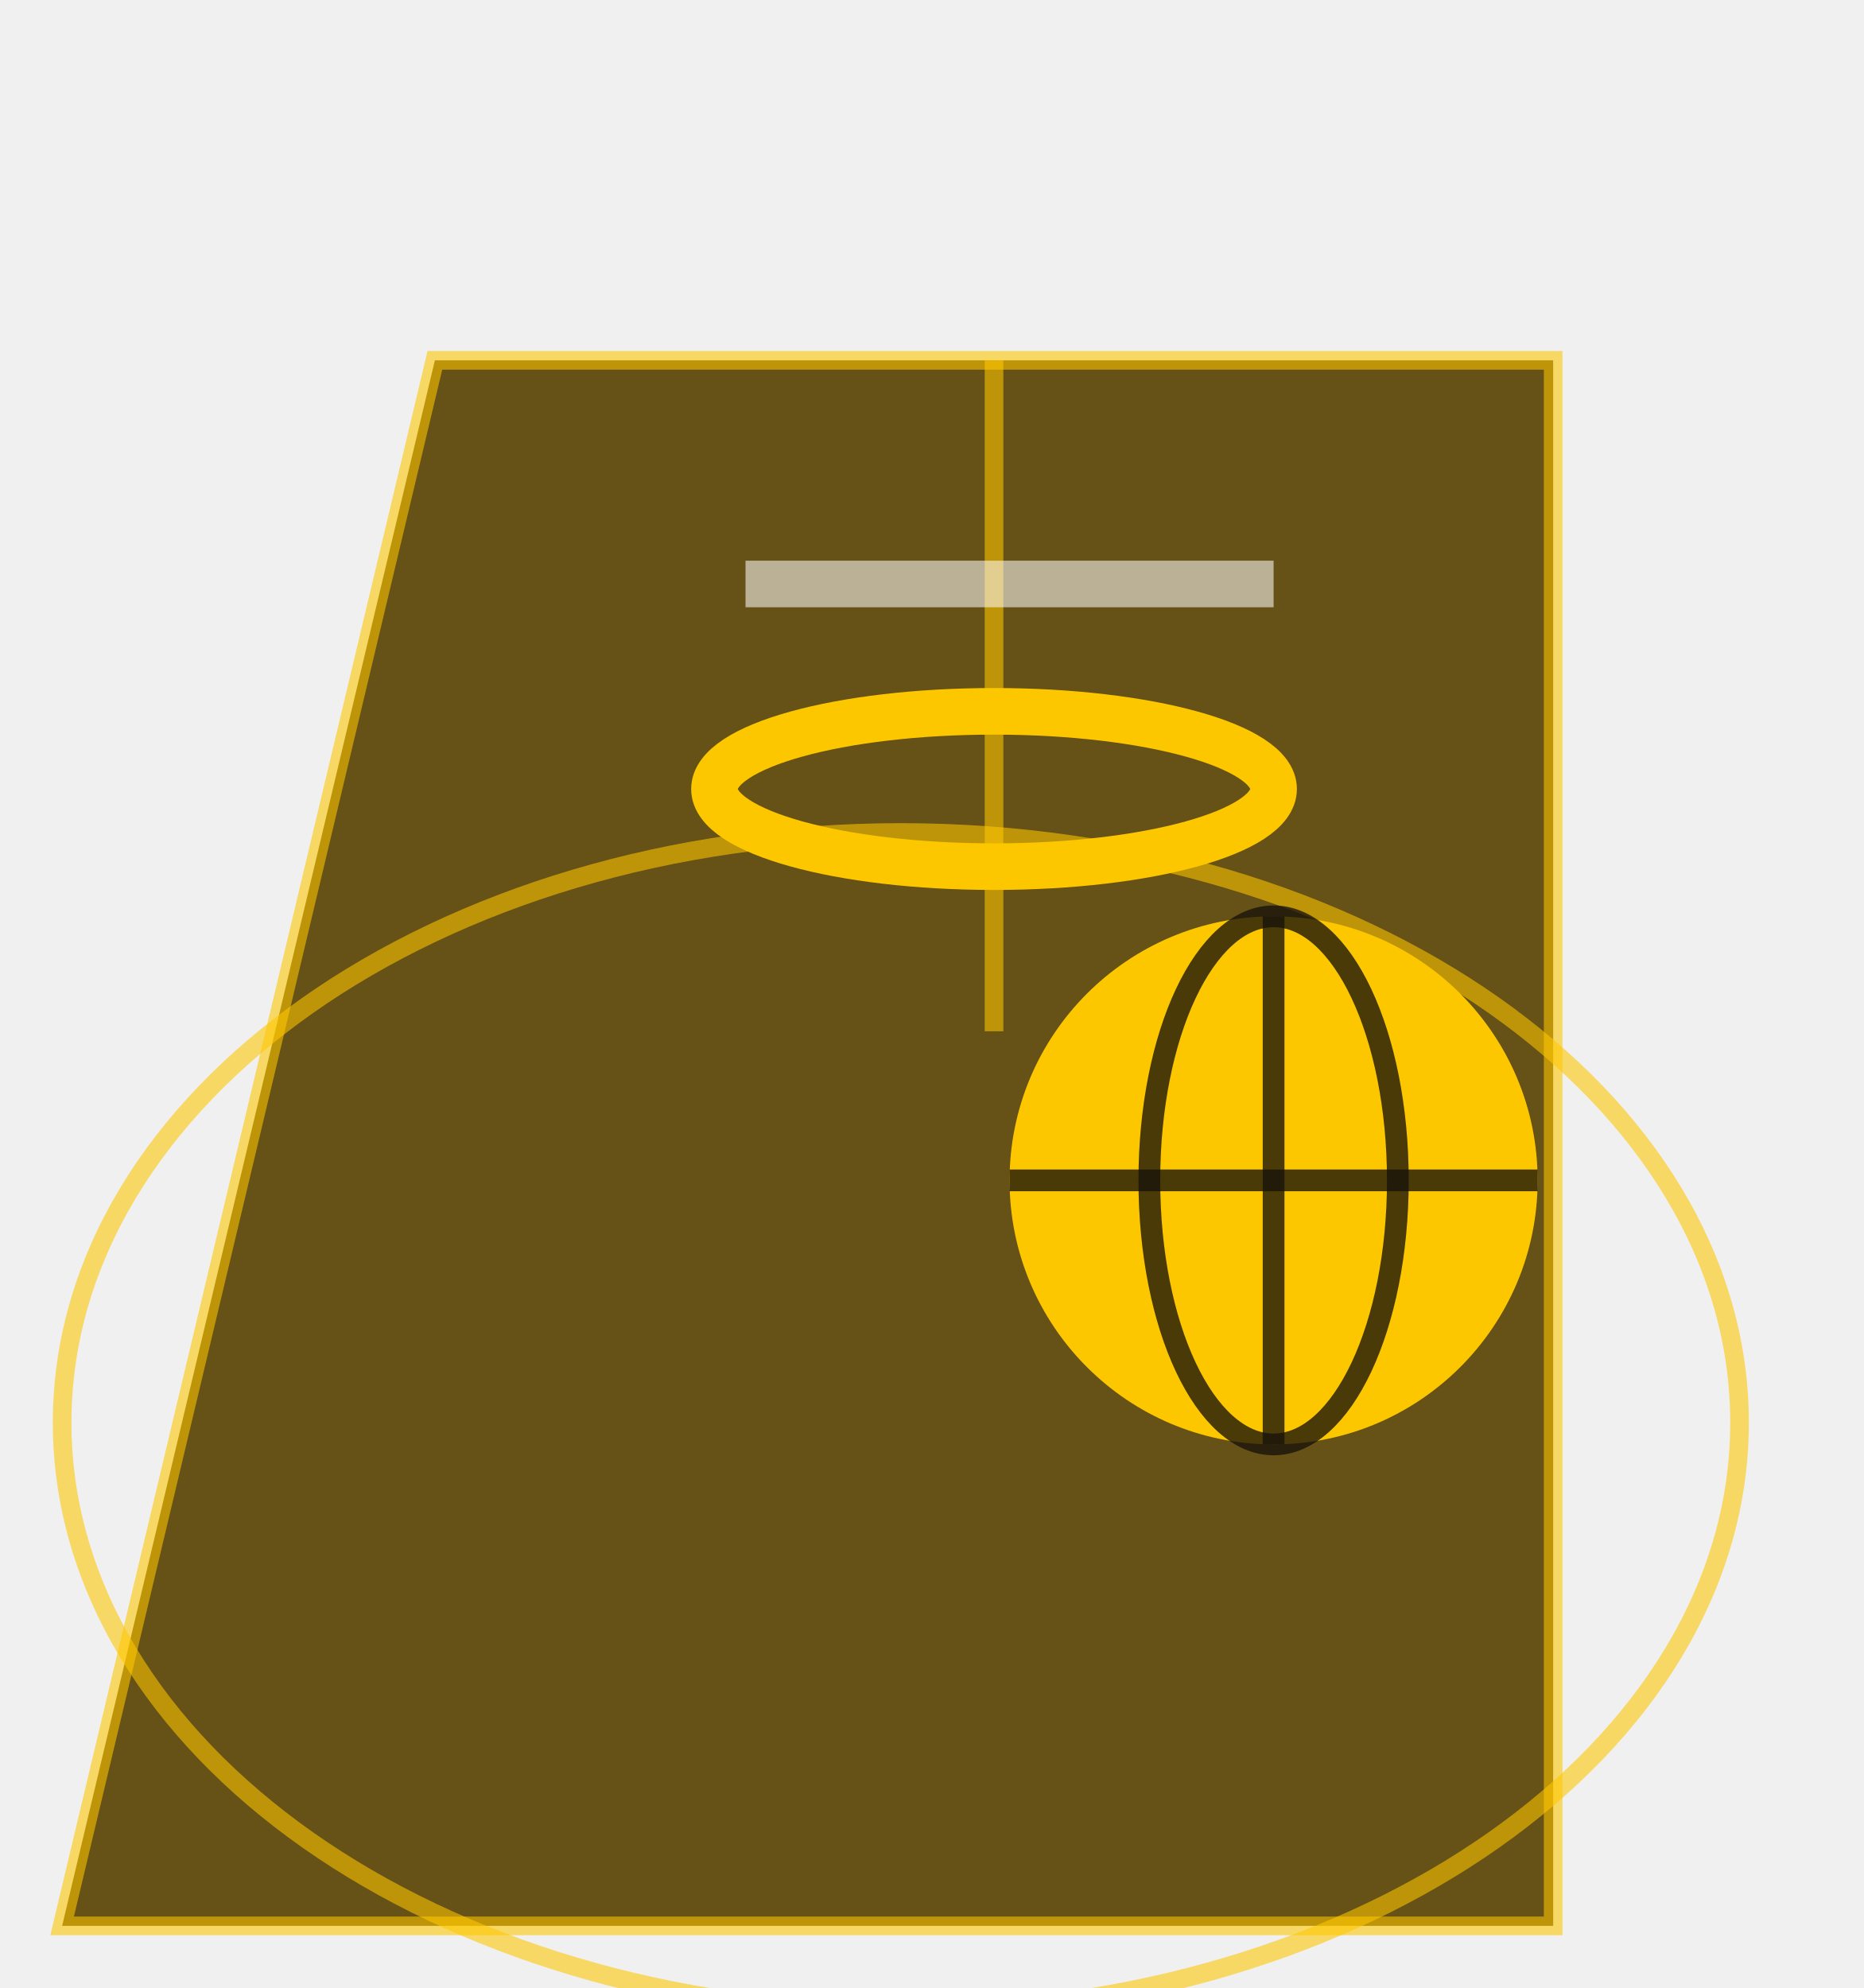
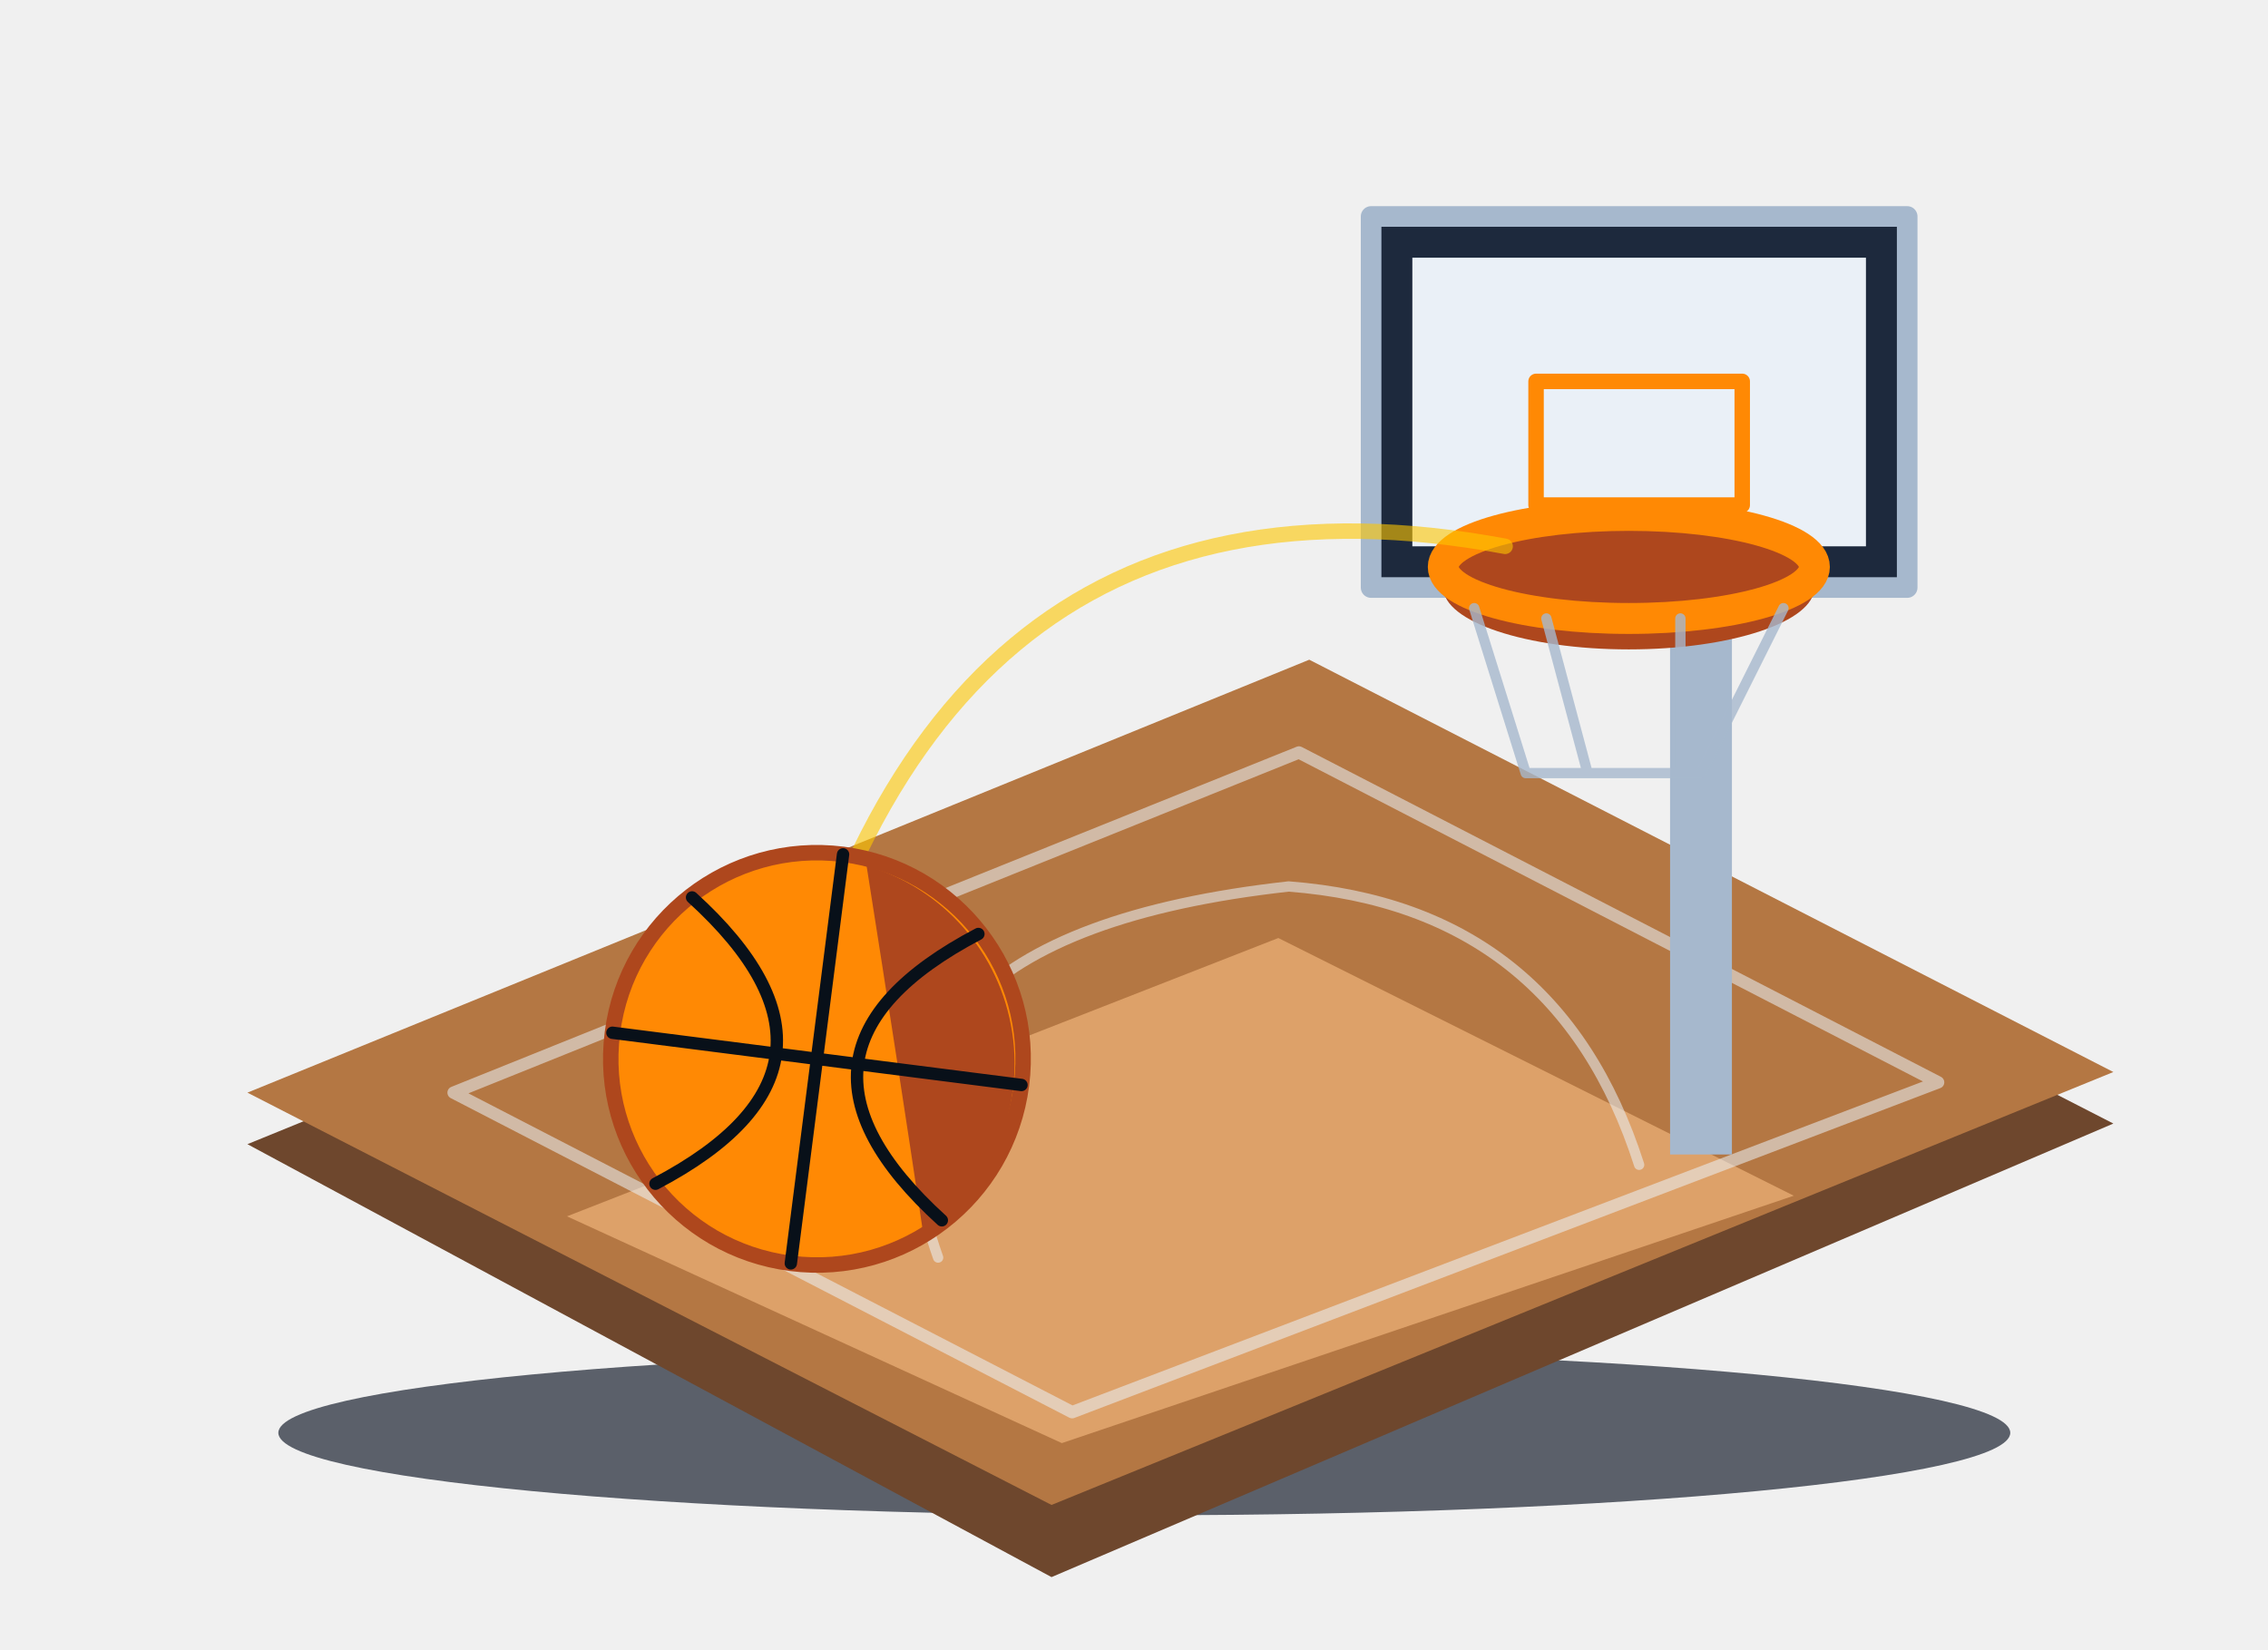
- <svg xmlns="http://www.w3.org/2000/svg" viewBox="100 -4 120 128" role="img" aria-label="Street basketball court in perspective">
-   <path d="M128 19.2H200V120H104Z" fill="#665116" stroke="#fdc700" stroke-opacity="0.58" stroke-width="1.2" />
-   <g fill="none" stroke="#fdc700" stroke-opacity="0.58" stroke-width="1.2">
-     <ellipse cx="158" cy="87.6" rx="54" ry="38" />
-     <path d="M164 19.2V62.4" />
+ <svg xmlns="http://www.w3.org/2000/svg" viewBox="0 0 220 160">
+   <g opacity="1" transform="translate(0 0) translate(75 110) rotate(0) scale(1) translate(-75 -110)">
+     <ellipse cx="111" cy="139" rx="84" ry="8" fill="#0B1322" opacity="0.65" />
+     <polygon points="24,111 127,69 205,109 102,153" fill="#6E472D" stroke="none" stroke-width="1.2" stroke-linejoin="round" />
+     <polygon points="24,106 127,64 205,104 102,146" fill="#B47743" stroke="none" stroke-width="1.2" stroke-linejoin="round" />
+     <polygon points="55,118 124,91 174,116 103,140" fill="#DDA169" stroke="none" stroke-width="1.2" stroke-linejoin="round" />
+     <path d="M44 106 126 73 188 105 104 137Z" fill="none" stroke="#EAF0F7" stroke-width="1.2" opacity="0.55" stroke-linecap="round" stroke-linejoin="round" />
+     <path d="M91 122Q80 91 125 86Q151 88 159 113" fill="none" stroke="#EAF0F7" stroke-width="1" opacity="0.55" stroke-linecap="round" stroke-linejoin="round" />
  </g>
-   <path d="M148 33.6H182" stroke="#ffffff" stroke-opacity="0.55" stroke-width="3" />
-   <ellipse cx="164" cy="46.8" rx="18" ry="5" fill="none" stroke="#fdc700" stroke-width="3" />
-   <circle cx="182" cy="72" r="17" fill="#fdc700" />
-   <g fill="none" stroke="#17120a" stroke-opacity="0.78" stroke-width="1.4">
-     <path d="M165 72H199" />
-     <path d="M182 55V89" />
-     <ellipse cx="182" cy="72" rx="8" ry="17" />
+   <g opacity="1" transform="translate(0 0) translate(75 110) rotate(0) scale(1) translate(-75 -110)">
+     <path d="M162 51H168V112H162Z" fill="#A6B8CD" stroke="none" stroke-width="1.2" stroke-linejoin="round" />
+     <path d="M133 21H185V57H133Z" fill="#1D293D" stroke="#A6B8CD" stroke-width="2" stroke-linejoin="round" />
+     <path d="M137 25H181V53H137Z" fill="#EAF0F7" stroke="none" stroke-width="1.2" stroke-linejoin="round" />
+     <path d="M149 37H169V49H149Z" fill="none" stroke="#FF8904" stroke-width="1.5" opacity="1" stroke-linecap="round" stroke-linejoin="round" />
+     <ellipse cx="158" cy="57" rx="18" ry="6" fill="#AE471D" opacity="1" />
+     <ellipse cx="158" cy="55" rx="18" ry="5" fill="none" stroke="#FF8904" stroke-width="3" />
+     <path d="M143 59 148 75 165 75 173 59M150 60 154 75M163 60V75" fill="none" stroke="#A6B8CD" stroke-width="1" opacity="0.8" stroke-linecap="round" stroke-linejoin="round" />
+     <path d="M74 113Q87 42 146 53" fill="none" stroke="#FDC700" stroke-width="1.5" opacity="0.6" stroke-linecap="round" stroke-linejoin="round" />
+   </g>
+   <g opacity="1" transform="translate(4.244898 -7.276968) translate(75 110) rotate(7.276968) scale(1) translate(-75 -110)">
+     <circle cx="75" cy="110" r="20" fill="#FF8904" stroke="#AE471D" stroke-width="1.5" />
+     <path d="M77.4 90.8A20 20 0 0 1 87.4 125.6Q83 110 77.4 90.8" fill="#AE471D" stroke="none" stroke-width="1.2" stroke-linejoin="round" />
+     <path d="M55 110H95M75 90V130M61 96Q81 110 61 124M89 96Q69 110 89 124" fill="none" stroke="#081019" stroke-width="1.2" opacity="1" stroke-linecap="round" stroke-linejoin="round" />
  </g>
</svg>
